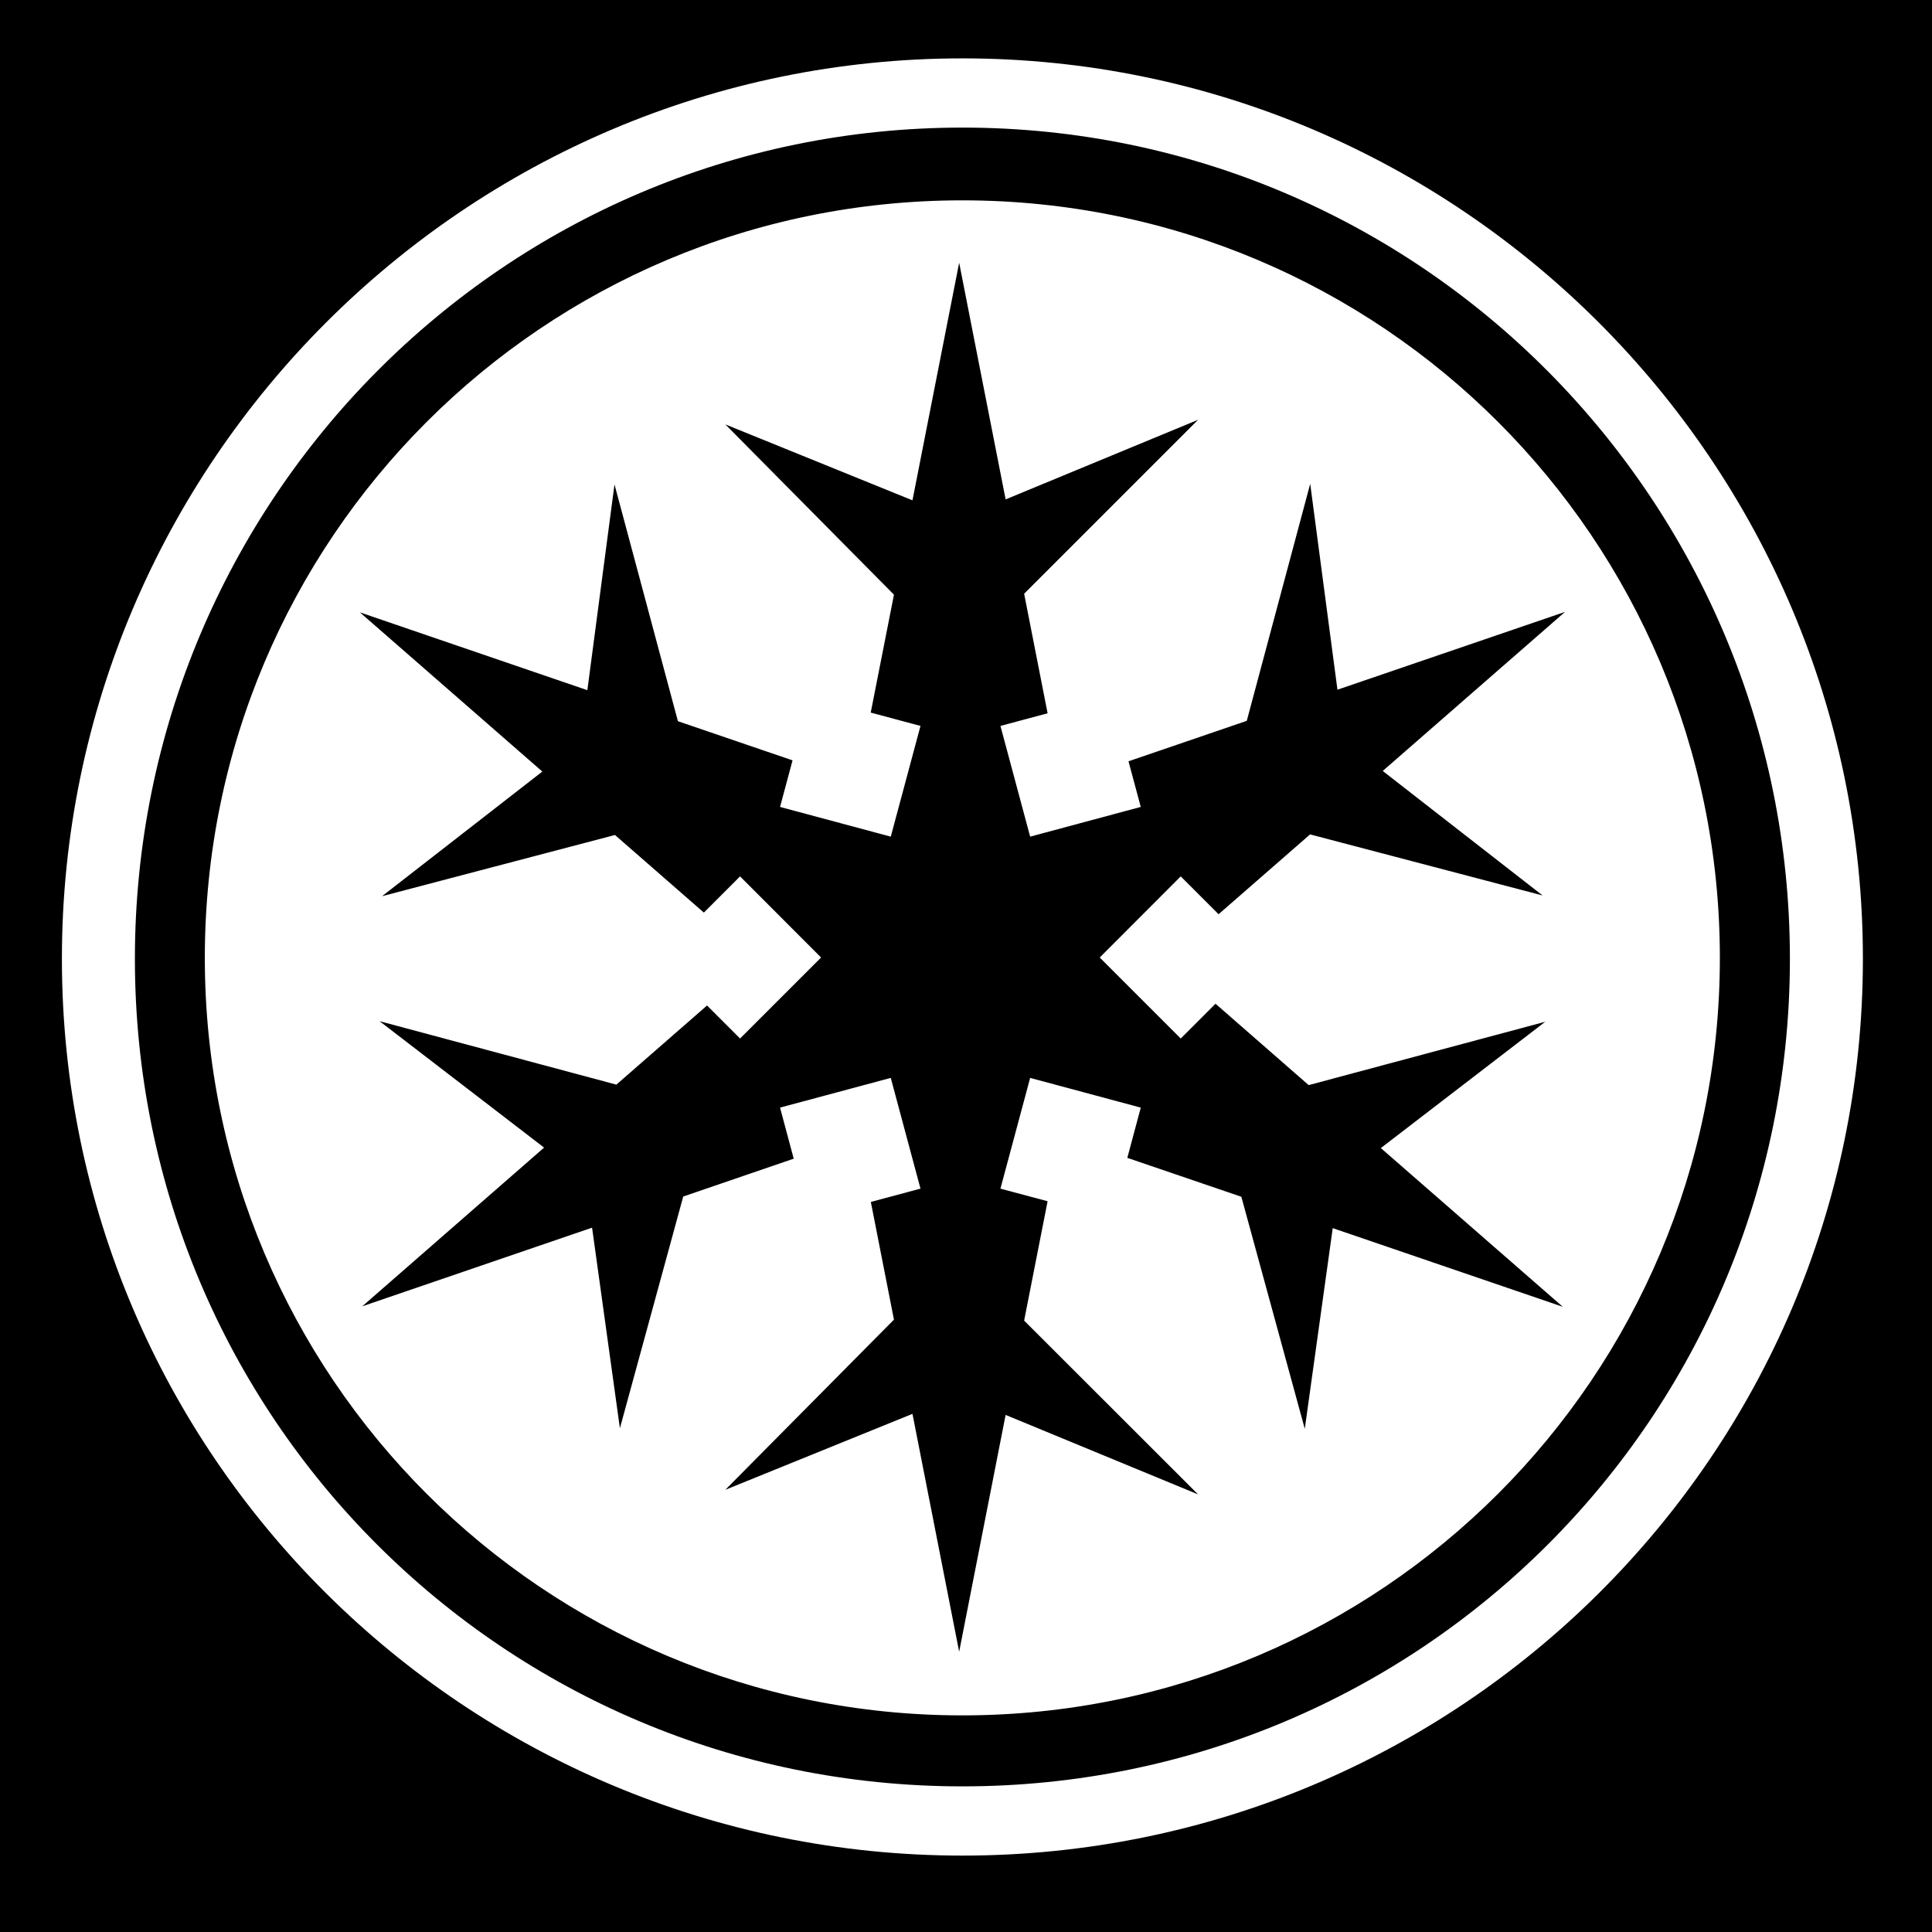
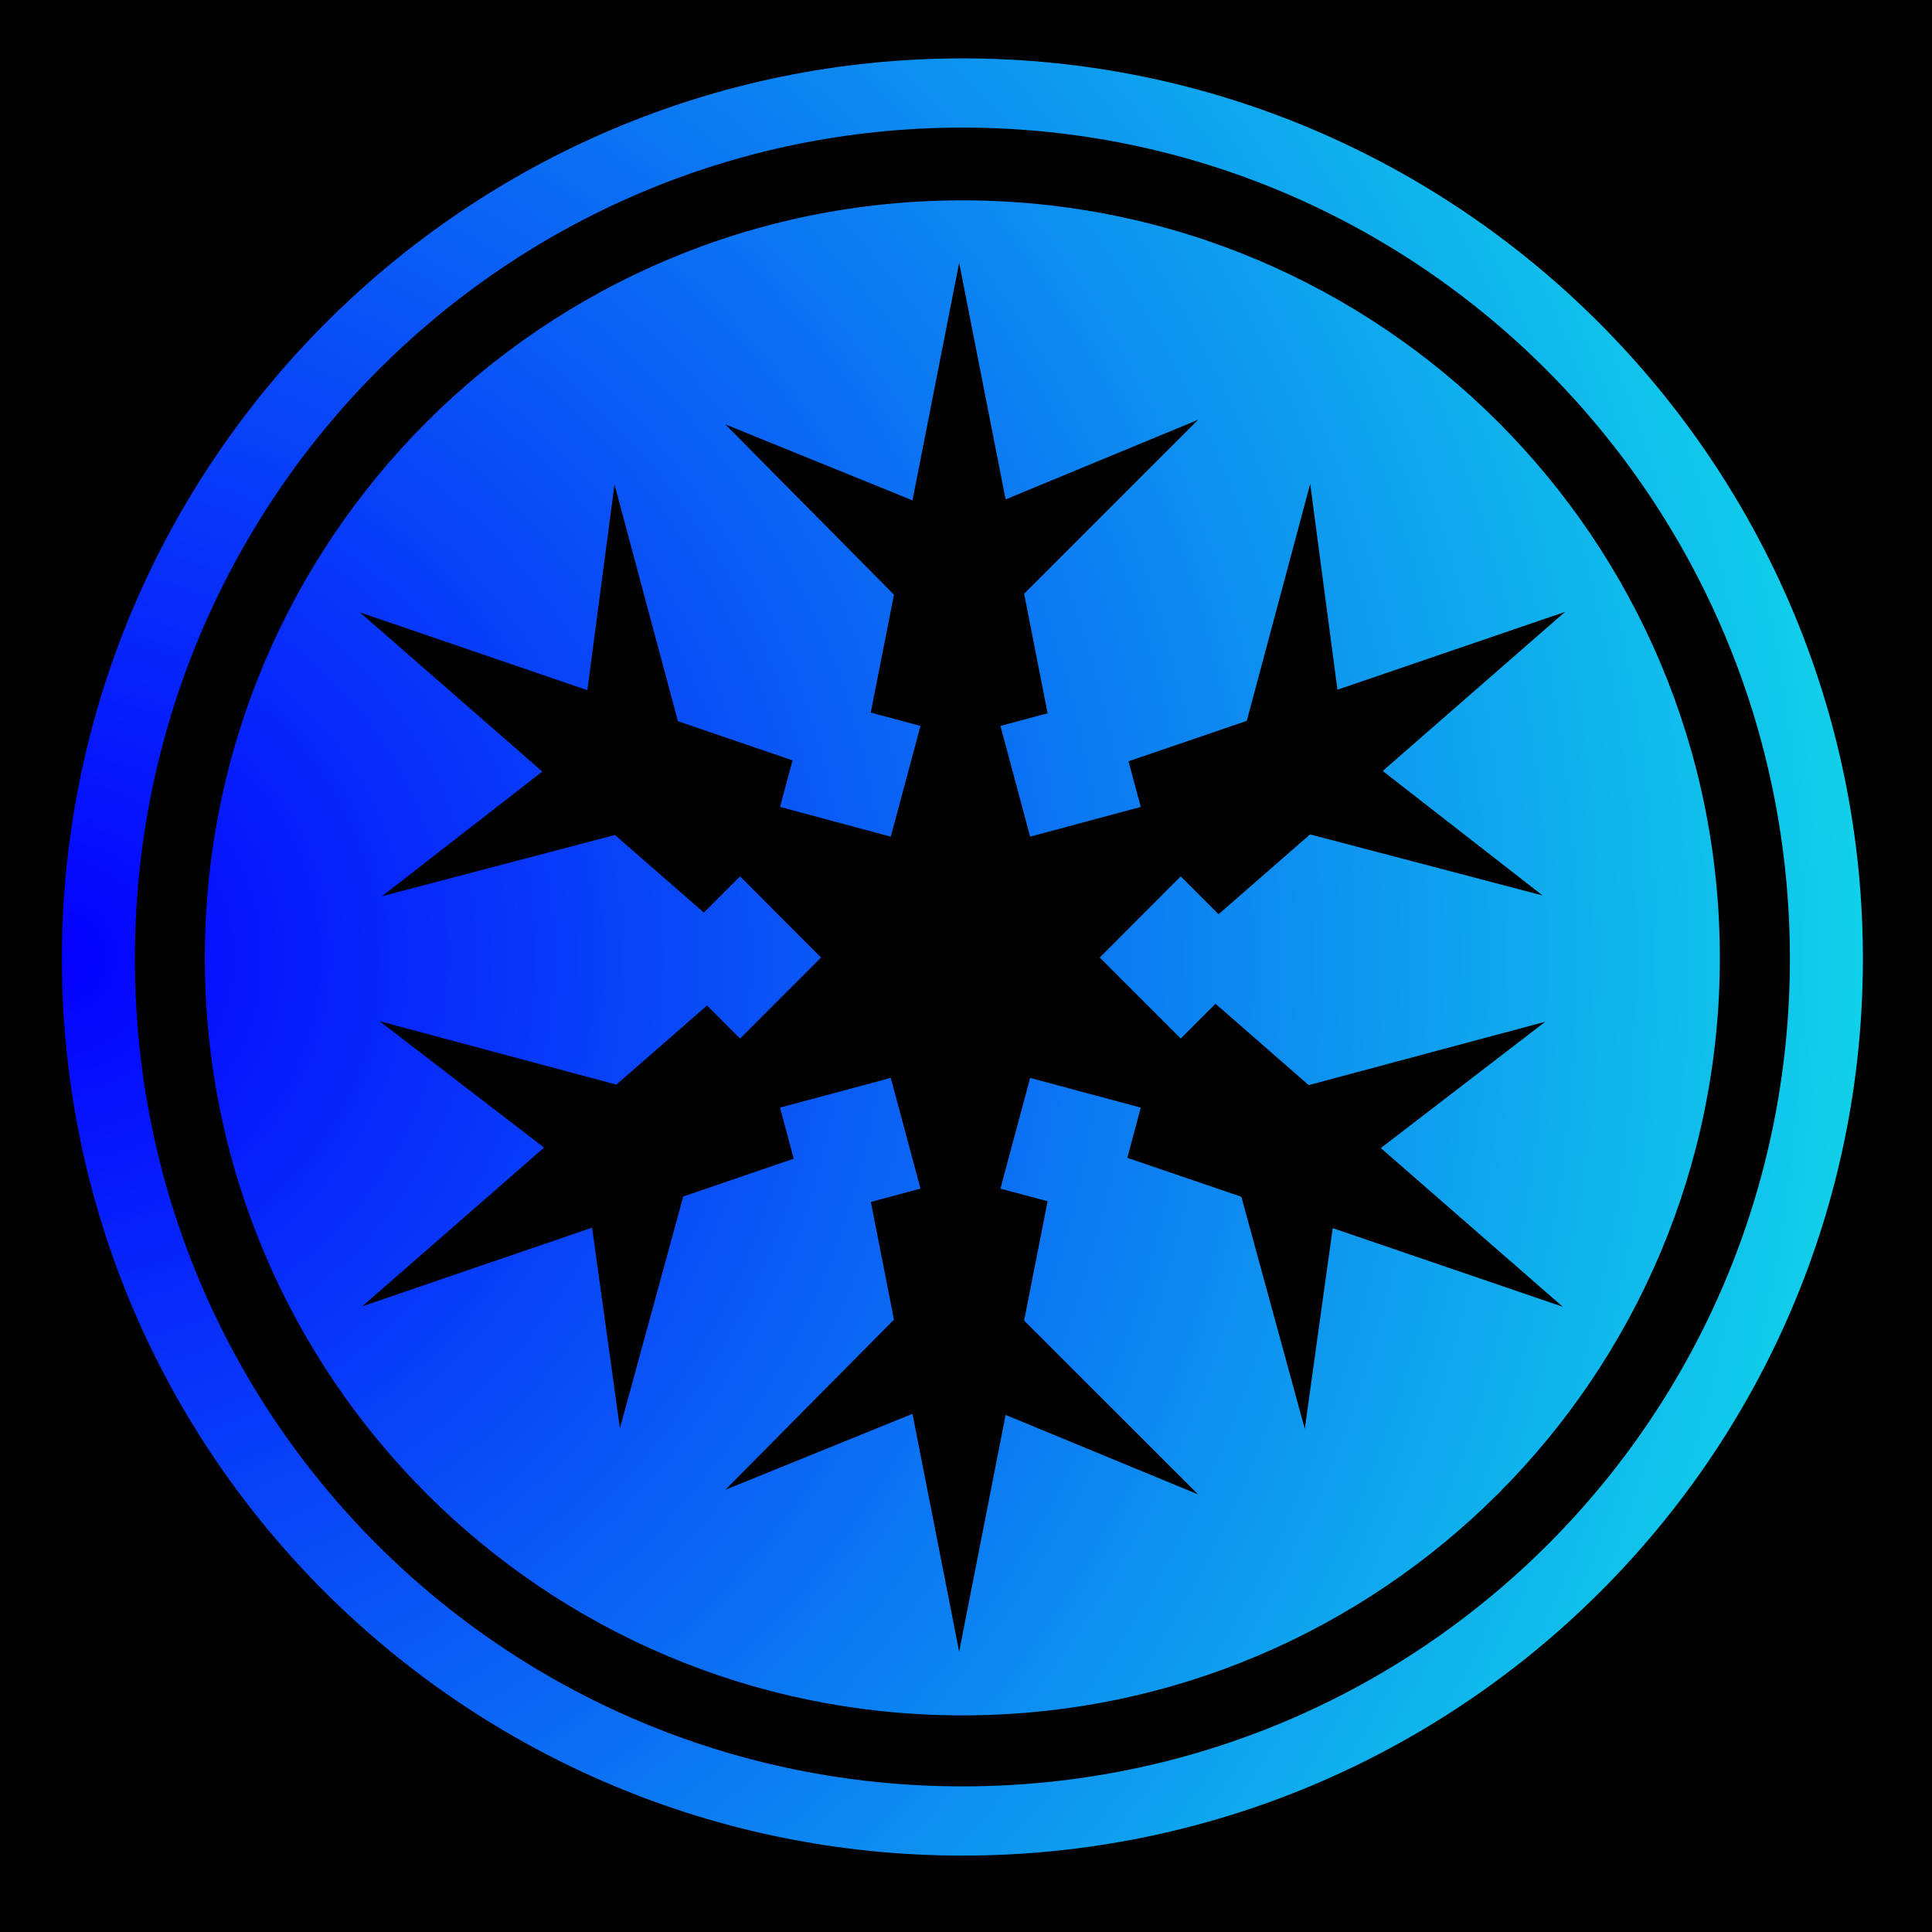
- <svg xmlns="http://www.w3.org/2000/svg" viewBox="0 0 512 512">
-   <path d="M0 0h512v512H0z" />
-   <path fill="#fff" d="M255.063 15.47c-131.508 0-238.657 107.12-238.657 238.624S123.558 491.75 255.062 491.75c131.505 0 238.625-106.15 238.625-237.656 0-131.504-107.117-238.625-238.625-238.625zm0 18.343c121.407 0 219.28 98.877 219.28 220.28 0 121.408-97.877 219.313-219.28 219.313-121.404 0-219.313-97.91-219.313-219.312 0-121.404 97.905-220.28 219.313-220.28zm-.032 19.28c-110.986 0-200.75 89.763-200.75 200.75 0 110.988 89.764 200.75 200.75 200.75 110.99 0 200.75-89.762 200.75-200.75 0-110.987-89.76-200.75-200.75-200.75zm-.843 16.532l12.313 62.72 51-21.095-46.094 46.094 6.22 31.687-12.5 3.345L273 221.72l29.313-7.876-3.25-12.094 31.343-10.72 16.813-62.81 7.217 54.56 60.313-20.624-48.313 42.156 42.375 33-61.625-16.187-24.25 21.156-10.03-10.03-21.47 21.5 21.47 21.47 9.218-9.22 24.688 21.563L409.5 270.78l-43.563 33.47 48.22 42.063-60.97-20.844-7.406 53.186-16.81-61.5-30.22-10.312 3.563-13.313L273 285.657 265.125 315l12.5 3.344-6.22 31.625 46.095 46.06-51-21.06-12.313 62.75-12.375-63.033-49.593 20.125 44.686-45.093-6.125-31.19 13.157-3.53-7.875-29.344-29.343 7.875 3.624 13.533-29.28 10.03L164.28 378.5l-7.374-53.156L96 346.188l48.188-42.063-43.594-33.5 62.75 16.813 24.03-20.97 8.75 8.75 21.47-21.468-21.47-21.5-9.593 9.594-23.56-20.563-61.72 16.22 42.47-33.03-48.345-42.19 60.28 20.626 7.19-54.53 16.81 62.75 30.376 10.374-3.31 12.344 29.343 7.875 7.875-29.345-13.188-3.53 6.156-31.25-44.687-45.126 49.593 20.124 12.375-62.97z" />
+ <svg xmlns="http://www.w3.org/2000/svg" width="100%" height="100%" viewBox="0 0 512 512" version="1.1" xml:space="preserve" style="fill-rule:evenodd;clip-rule:evenodd;stroke-linejoin:round;stroke-miterlimit:2;">
+   <rect x="0" y="0" width="512" height="512" style="fill-rule:nonzero;" />
+   <path d="M255.063,15.47C123.555,15.47 16.406,122.59 16.406,254.094C16.406,385.598 123.558,491.75 255.062,491.75C386.567,491.75 493.687,385.6 493.687,254.094C493.687,122.59 386.57,15.469 255.062,15.469L255.063,15.47ZM255.063,33.813C376.47,33.813 474.343,132.69 474.343,254.093C474.343,375.501 376.466,473.406 255.063,473.406C133.659,473.406 35.75,375.496 35.75,254.094C35.75,132.69 133.655,33.814 255.063,33.814L255.063,33.813ZM255.031,53.093C144.045,53.093 54.281,142.856 54.281,253.843C54.281,364.831 144.045,454.593 255.031,454.593C366.021,454.593 455.781,364.831 455.781,253.843C455.781,142.856 366.021,53.093 255.031,53.093ZM254.188,69.625L266.501,132.345L317.501,111.25L271.407,157.344L277.627,189.031L265.127,192.376L273,221.72L302.313,213.844L299.063,201.75L330.406,191.03L347.219,128.22L354.436,182.78L414.749,162.156L366.436,204.312L408.811,237.312L347.186,221.125L322.936,242.281L312.906,232.251L291.436,253.751L312.906,275.221L322.124,266.001L346.812,287.564L409.5,270.78L365.937,304.25L414.157,346.313L353.187,325.469L345.781,378.655L328.971,317.155L298.751,306.843L302.314,293.53L273,285.657L265.125,315L277.625,318.344L271.405,349.969L317.5,396.029L266.5,374.969L254.187,437.719L241.812,374.686L192.219,394.811L236.905,349.718L230.78,318.528L243.937,314.998L236.062,285.654L206.719,293.529L210.343,307.062L181.063,317.092L164.28,378.5L156.906,325.344L96,346.188L144.188,304.125L100.594,270.625L163.344,287.438L187.374,266.468L196.124,275.218L217.594,253.75L196.124,232.25L186.531,241.844L162.971,221.281L101.251,237.501L143.721,204.471L95.376,162.281L155.656,182.907L162.846,128.377L179.656,191.127L210.032,201.501L206.722,213.845L236.065,221.72L243.94,192.375L230.752,188.845L236.908,157.595L192.221,112.469L241.814,132.593L254.189,69.623L254.188,69.625Z" style="fill:url(#_Radial1);fill-rule:nonzero;" />
+   <defs>
+     <radialGradient id="_Radial1" cx="0" cy="0" r="1" gradientUnits="userSpaceOnUse" gradientTransform="matrix(477.281,0,0,476.281,16.406,253.609)">
+       <stop offset="0" style="stop-color:rgb(5,0,255);stop-opacity:1" />
+       <stop offset="1" style="stop-color:rgb(17,211,236);stop-opacity:0.99" />
+     </radialGradient>
+   </defs>
</svg>
